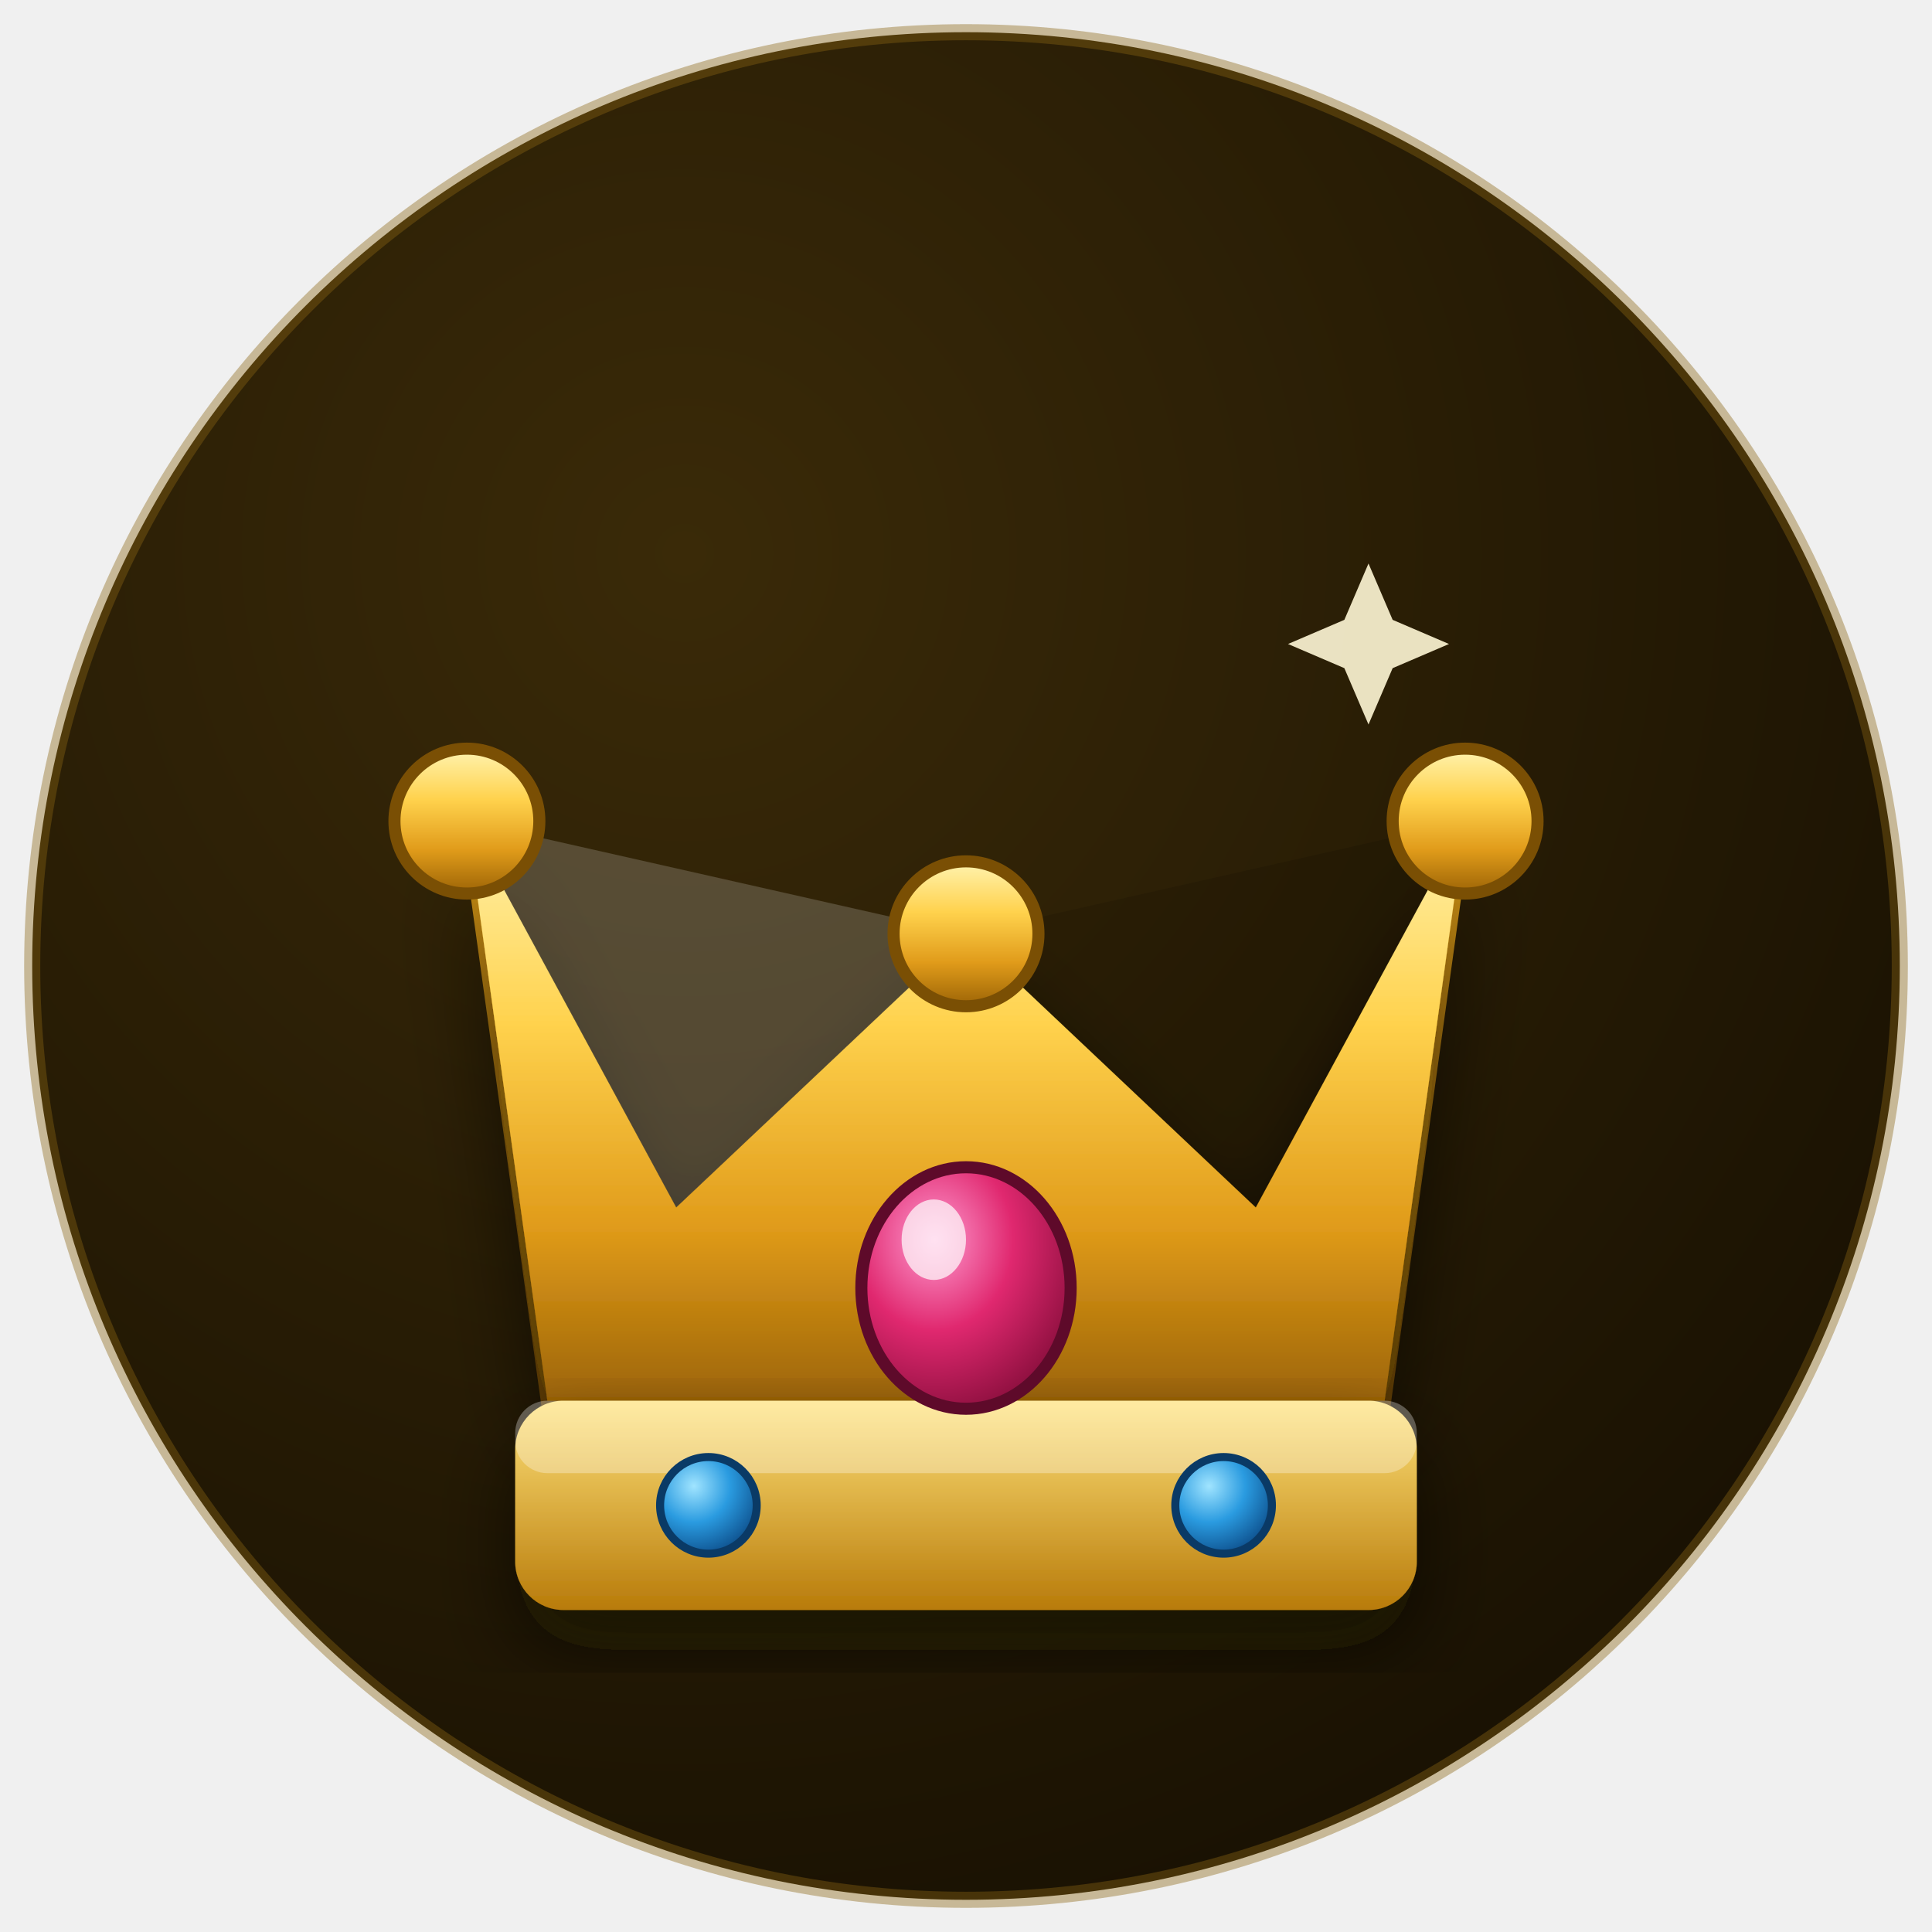
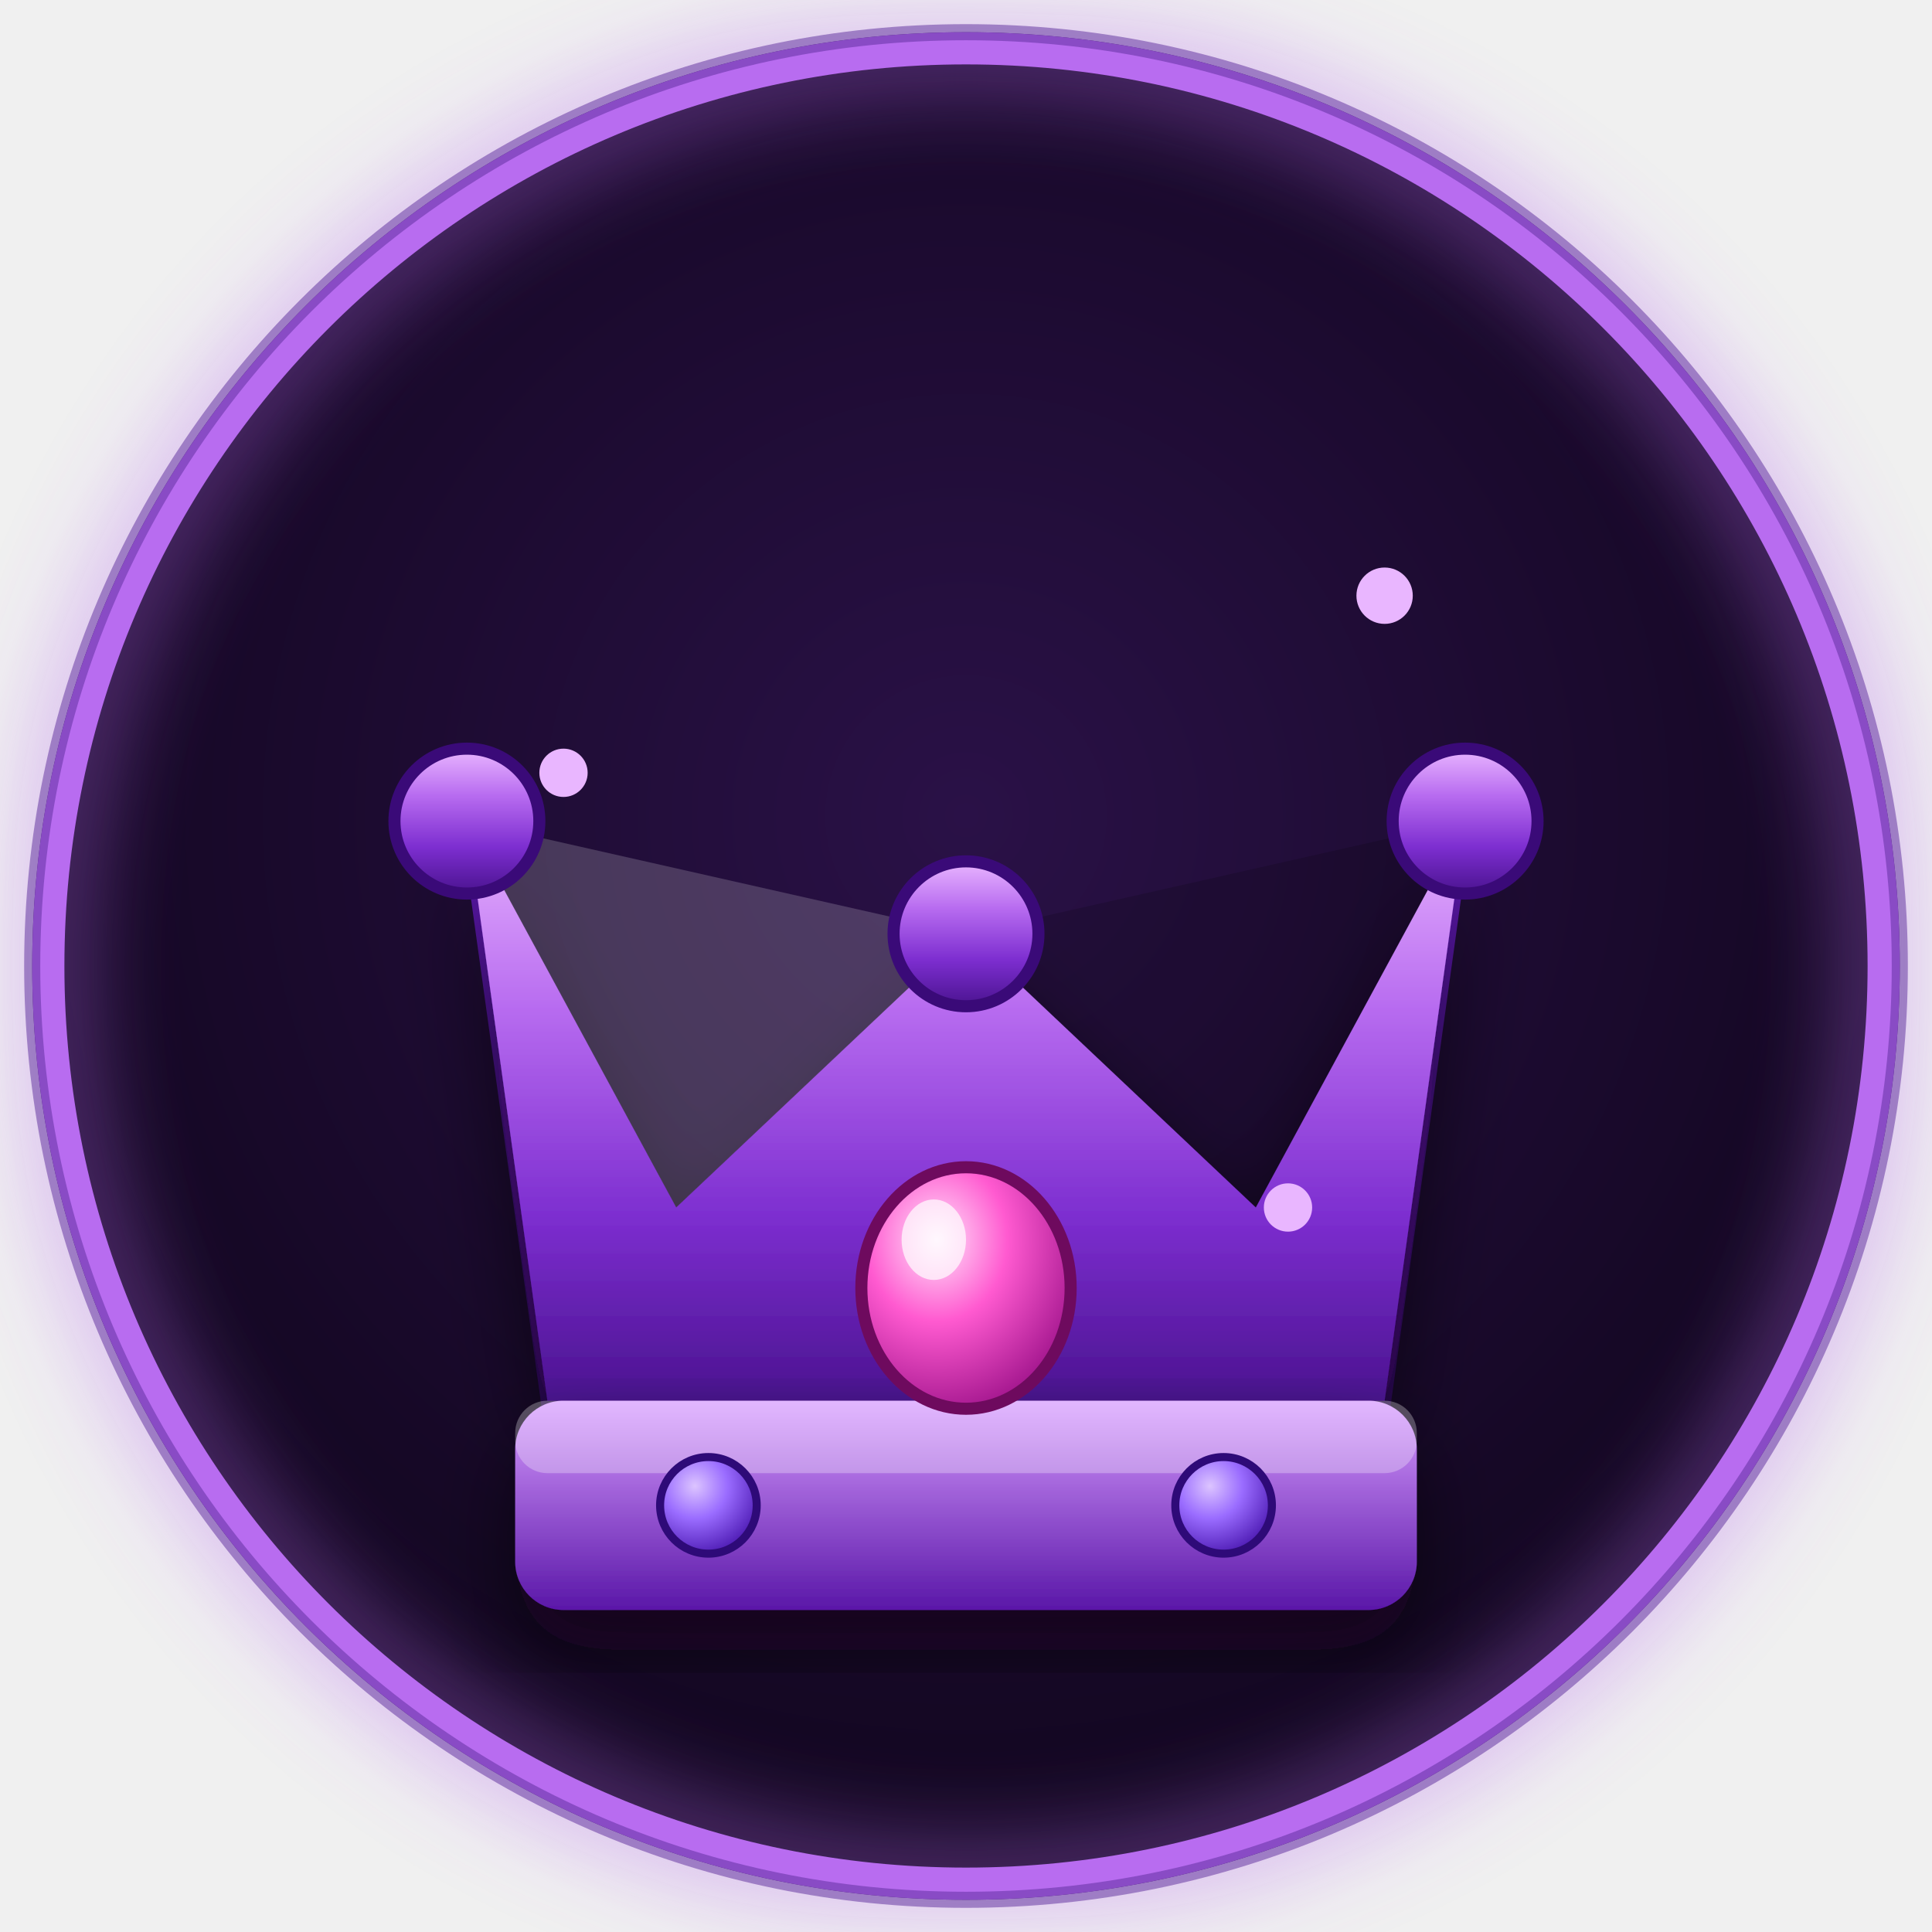
<svg xmlns="http://www.w3.org/2000/svg" width="240" height="240" viewBox="0 0 240 240">
  <defs>
-     <radialGradient id="fBg" cx="35%" cy="28%" r="85%">
-       <stop offset="0%" stop-color="#3a2a08" />
-       <stop offset="100%" stop-color="#160f02" />
+     <radialGradient id="fBg" cx="50%" cy="42%" r="75%">
+       <stop offset="0%" stop-color="#2a1147" />
+       <stop offset="60%" stop-color="#160826" />
+       <stop offset="100%" stop-color="#0a0413" />
    </radialGradient>
-     <linearGradient id="fGold" x1="0" y1="0" x2="0" y2="1">
-       <stop offset="0%" stop-color="#fff3b0" />
-       <stop offset="35%" stop-color="#ffd24d" />
-       <stop offset="70%" stop-color="#e09b1a" />
-       <stop offset="100%" stop-color="#9c6406" />
+     <linearGradient id="fPurple" x1="0" y1="0" x2="0" y2="1">
+       <stop offset="0%" stop-color="#e9b6ff" />
+       <stop offset="32%" stop-color="#b86cf0" />
+       <stop offset="68%" stop-color="#7d2ed0" />
+       <stop offset="100%" stop-color="#4a138f" />
    </linearGradient>
-     <linearGradient id="fGoldDark" x1="0" y1="0" x2="0" y2="1">
-       <stop offset="0%" stop-color="#c98e14" />
-       <stop offset="100%" stop-color="#6e4503" />
+     <linearGradient id="fPurpleDark" x1="0" y1="0" x2="0" y2="1">
+       <stop offset="0%" stop-color="#5a17a8" />
+       <stop offset="100%" stop-color="#2c0758" />
    </linearGradient>
    <linearGradient id="fBand" x1="0" y1="0" x2="0" y2="1">
-       <stop offset="0%" stop-color="#ffe27a" />
-       <stop offset="100%" stop-color="#b87b0a" />
+       <stop offset="0%" stop-color="#d79bff" />
+       <stop offset="100%" stop-color="#5a17a8" />
    </linearGradient>
-     <radialGradient id="fGem" cx="35%" cy="30%" r="75%">
-       <stop offset="0%" stop-color="#ff9bd0" />
-       <stop offset="50%" stop-color="#e0286f" />
-       <stop offset="100%" stop-color="#8c0f3e" />
+     <radialGradient id="fGem" cx="36%" cy="30%" r="75%">
+       <stop offset="0%" stop-color="#ffe6fb" />
+       <stop offset="45%" stop-color="#ff5ad0" />
+       <stop offset="100%" stop-color="#a0148c" />
    </radialGradient>
-     <radialGradient id="fGemB" cx="35%" cy="30%" r="75%">
-       <stop offset="0%" stop-color="#a0e4ff" />
-       <stop offset="50%" stop-color="#2a9be0" />
-       <stop offset="100%" stop-color="#0d4f8c" />
+     <radialGradient id="fGemB" cx="36%" cy="30%" r="75%">
+       <stop offset="0%" stop-color="#dcc4ff" />
+       <stop offset="45%" stop-color="#9a6cff" />
+       <stop offset="100%" stop-color="#4a17b0" />
    </radialGradient>
    <filter id="fSh" x="-30%" y="-30%" width="160%" height="160%">
-       <feDropShadow dx="0" dy="5" stdDeviation="5" flood-color="#1a0f00" flood-opacity="0.6" />
+       <feDropShadow dx="0" dy="5" stdDeviation="5" flood-color="#0a0413" flood-opacity="0.6" />
+     </filter>
+     <filter id="fGlow" x="-50%" y="-50%" width="200%" height="200%">
+       <feGaussianBlur stdDeviation="6" result="blur" />
+       <feMerge>
+         <feMergeNode in="blur" />
+         <feMergeNode in="SourceGraphic" />
+       </feMerge>
    </filter>
  </defs>
+   <style>
+     @keyframes founderGlow {
+       0%, 100% { opacity: 0.55; stroke-width: 3; }
+       50%      { opacity: 1;    stroke-width: 5; }
+     }
+     .glow-ring { animation: founderGlow 2.5s ease-in-out infinite; transform-origin: center; }
+     @keyframes founderTwk { 0%, 100% { opacity: 0.2; } 50% { opacity: 1; } }
+     .twk { animation: founderTwk 1.7s ease-in-out infinite; transform-origin: center; }
+   </style>
  <circle cx="120" cy="120" r="116" fill="url(#fBg)" />
-   <circle cx="120" cy="120" r="116" fill="none" stroke="#8a6512" stroke-opacity="0.4" stroke-width="2" />
-   <path d="M58 102 L84 150 L120 116 L156 150 L182 102 L172 174 H68 Z" transform="translate(0,6)" fill="url(#fGoldDark)" />
-   <path d="M58 102 L84 150 L120 116 L156 150 L182 102 L172 174 H68 Z" fill="url(#fGold)" filter="url(#fSh)" />
+   <circle class="glow-ring" cx="120" cy="120" r="114" fill="none" stroke="#b86cf0" stroke-width="4" filter="url(#fGlow)" />
+   <circle cx="120" cy="120" r="116" fill="none" stroke="#5a2a9a" stroke-opacity="0.5" stroke-width="2" />
+   <path d="M58 102 L84 150 L120 116 L156 150 L182 102 L172 174 H68 Z" transform="translate(0,6)" fill="url(#fPurpleDark)" />
+   <path d="M58 102 L84 150 L120 116 L156 150 L182 102 L172 174 H68 Z" fill="url(#fPurple)" filter="url(#fSh)" />
  <path d="M58 102 L84 150 L120 116 Z" fill="#ffffff" opacity="0.18" />
-   <path d="M156 150 L182 102 L120 116 Z" fill="#000000" opacity="0.12" />
+   <path d="M156 150 L182 102 L120 116 Z" fill="#000000" opacity="0.16" />
  <rect x="64" y="174" width="112" height="26" rx="6" fill="url(#fBand)" filter="url(#fSh)" />
-   <rect x="64" y="174" width="112" height="9" rx="4" fill="#ffffff" opacity="0.3" />
-   <circle cx="58" cy="102" r="9" fill="url(#fGold)" stroke="#7a4f04" stroke-width="1.5" />
-   <circle cx="120" cy="116" r="9" fill="url(#fGold)" stroke="#7a4f04" stroke-width="1.5" />
-   <circle cx="182" cy="102" r="9" fill="url(#fGold)" stroke="#7a4f04" stroke-width="1.5" />
-   <ellipse cx="120" cy="160" rx="13" ry="15" fill="url(#fGem)" stroke="#5e0a2a" stroke-width="1.5" />
+   <rect x="64" y="174" width="112" height="9" rx="4" fill="#ffffff" opacity="0.28" />
+   <circle cx="58" cy="102" r="9" fill="url(#fPurple)" stroke="#3a0a78" stroke-width="1.5" />
+   <circle cx="120" cy="116" r="9" fill="url(#fPurple)" stroke="#3a0a78" stroke-width="1.5" />
+   <circle cx="182" cy="102" r="9" fill="url(#fPurple)" stroke="#3a0a78" stroke-width="1.5" />
+   <ellipse cx="120" cy="160" rx="13" ry="15" fill="url(#fGem)" stroke="#6e0a5e" stroke-width="1.5" />
  <ellipse cx="116" cy="154" rx="4" ry="5" fill="#ffffff" opacity="0.7" />
-   <circle cx="88" cy="187" r="6" fill="url(#fGemB)" stroke="#0a3a66" stroke-width="1" />
-   <circle cx="152" cy="187" r="6" fill="url(#fGemB)" stroke="#0a3a66" stroke-width="1" />
-   <path d="M170 70 l3 7 7 3 -7 3 -3 7 -3 -7 -7 -3 7 -3 z" fill="#fff7d6" opacity="0.9" />
+   <circle cx="88" cy="187" r="6" fill="url(#fGemB)" stroke="#2e0a78" stroke-width="1" />
+   <circle cx="152" cy="187" r="6" fill="url(#fGemB)" stroke="#2e0a78" stroke-width="1" />
+   <circle class="twk" cx="172" cy="74" r="3.5" fill="#e9b6ff" />
+   <circle class="twk" cx="70" cy="96" r="3" fill="#e9b6ff" style="animation-delay:.4s" />
+   <circle class="twk" cx="160" cy="150" r="3" fill="#e9b6ff" style="animation-delay:.8s" />
</svg>
